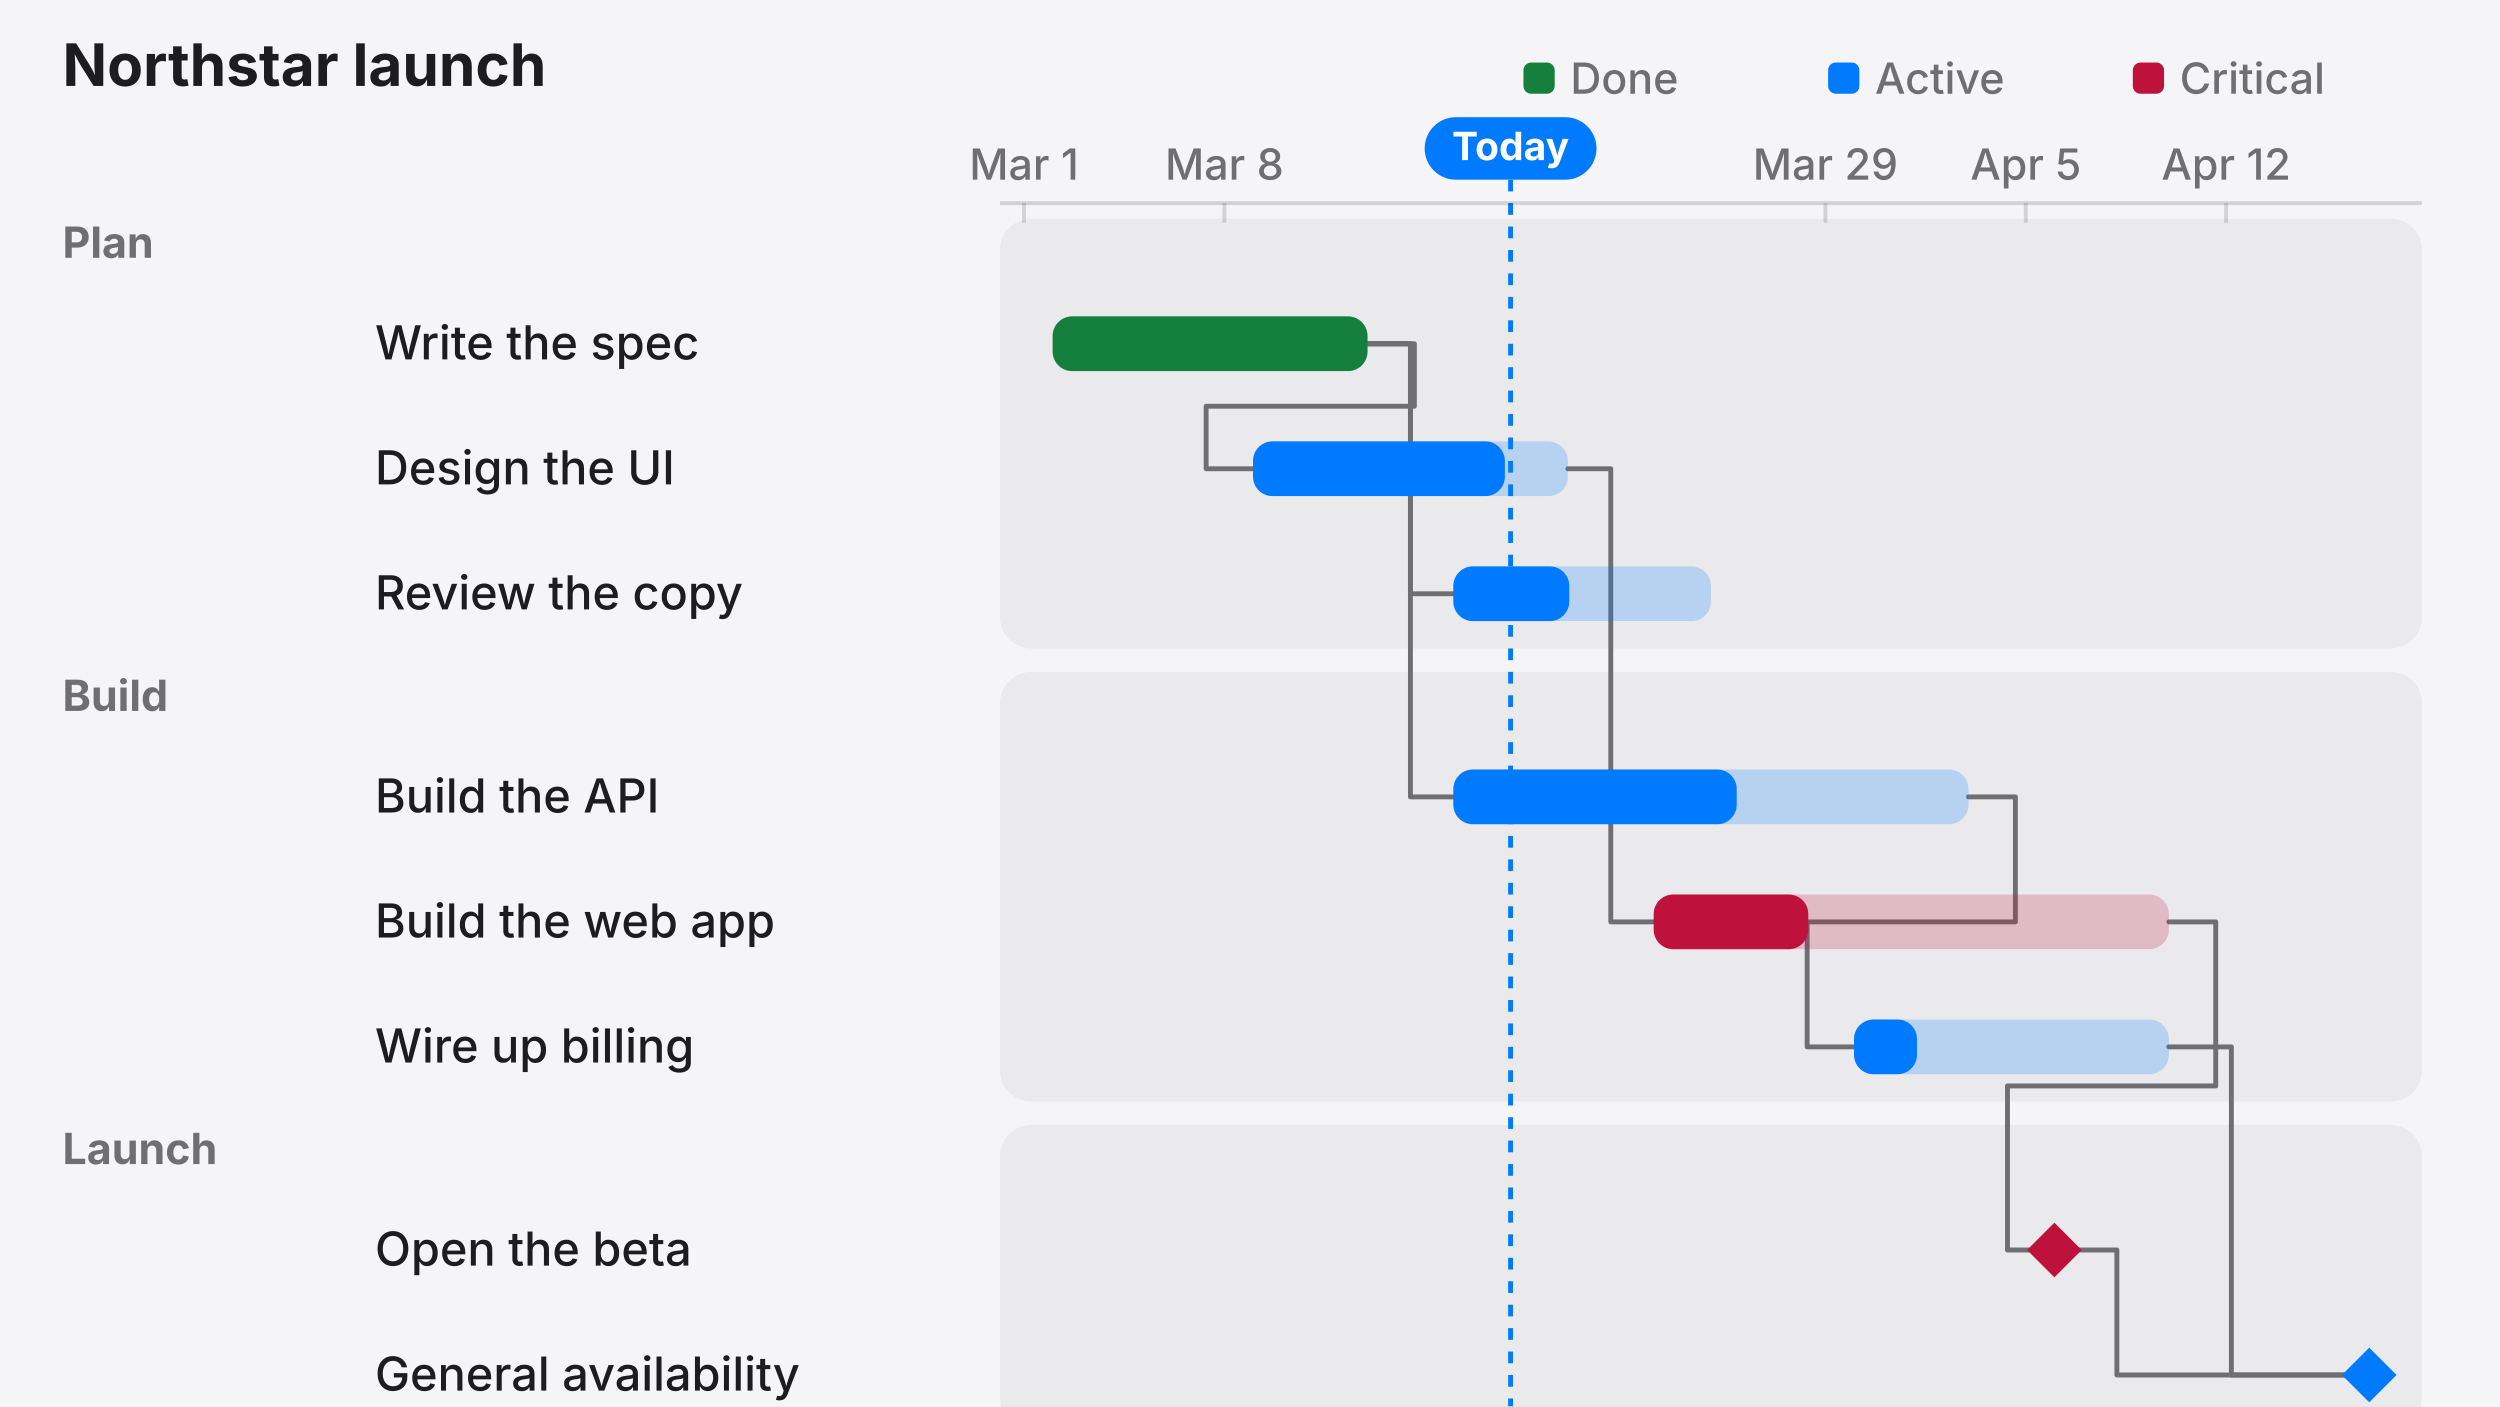
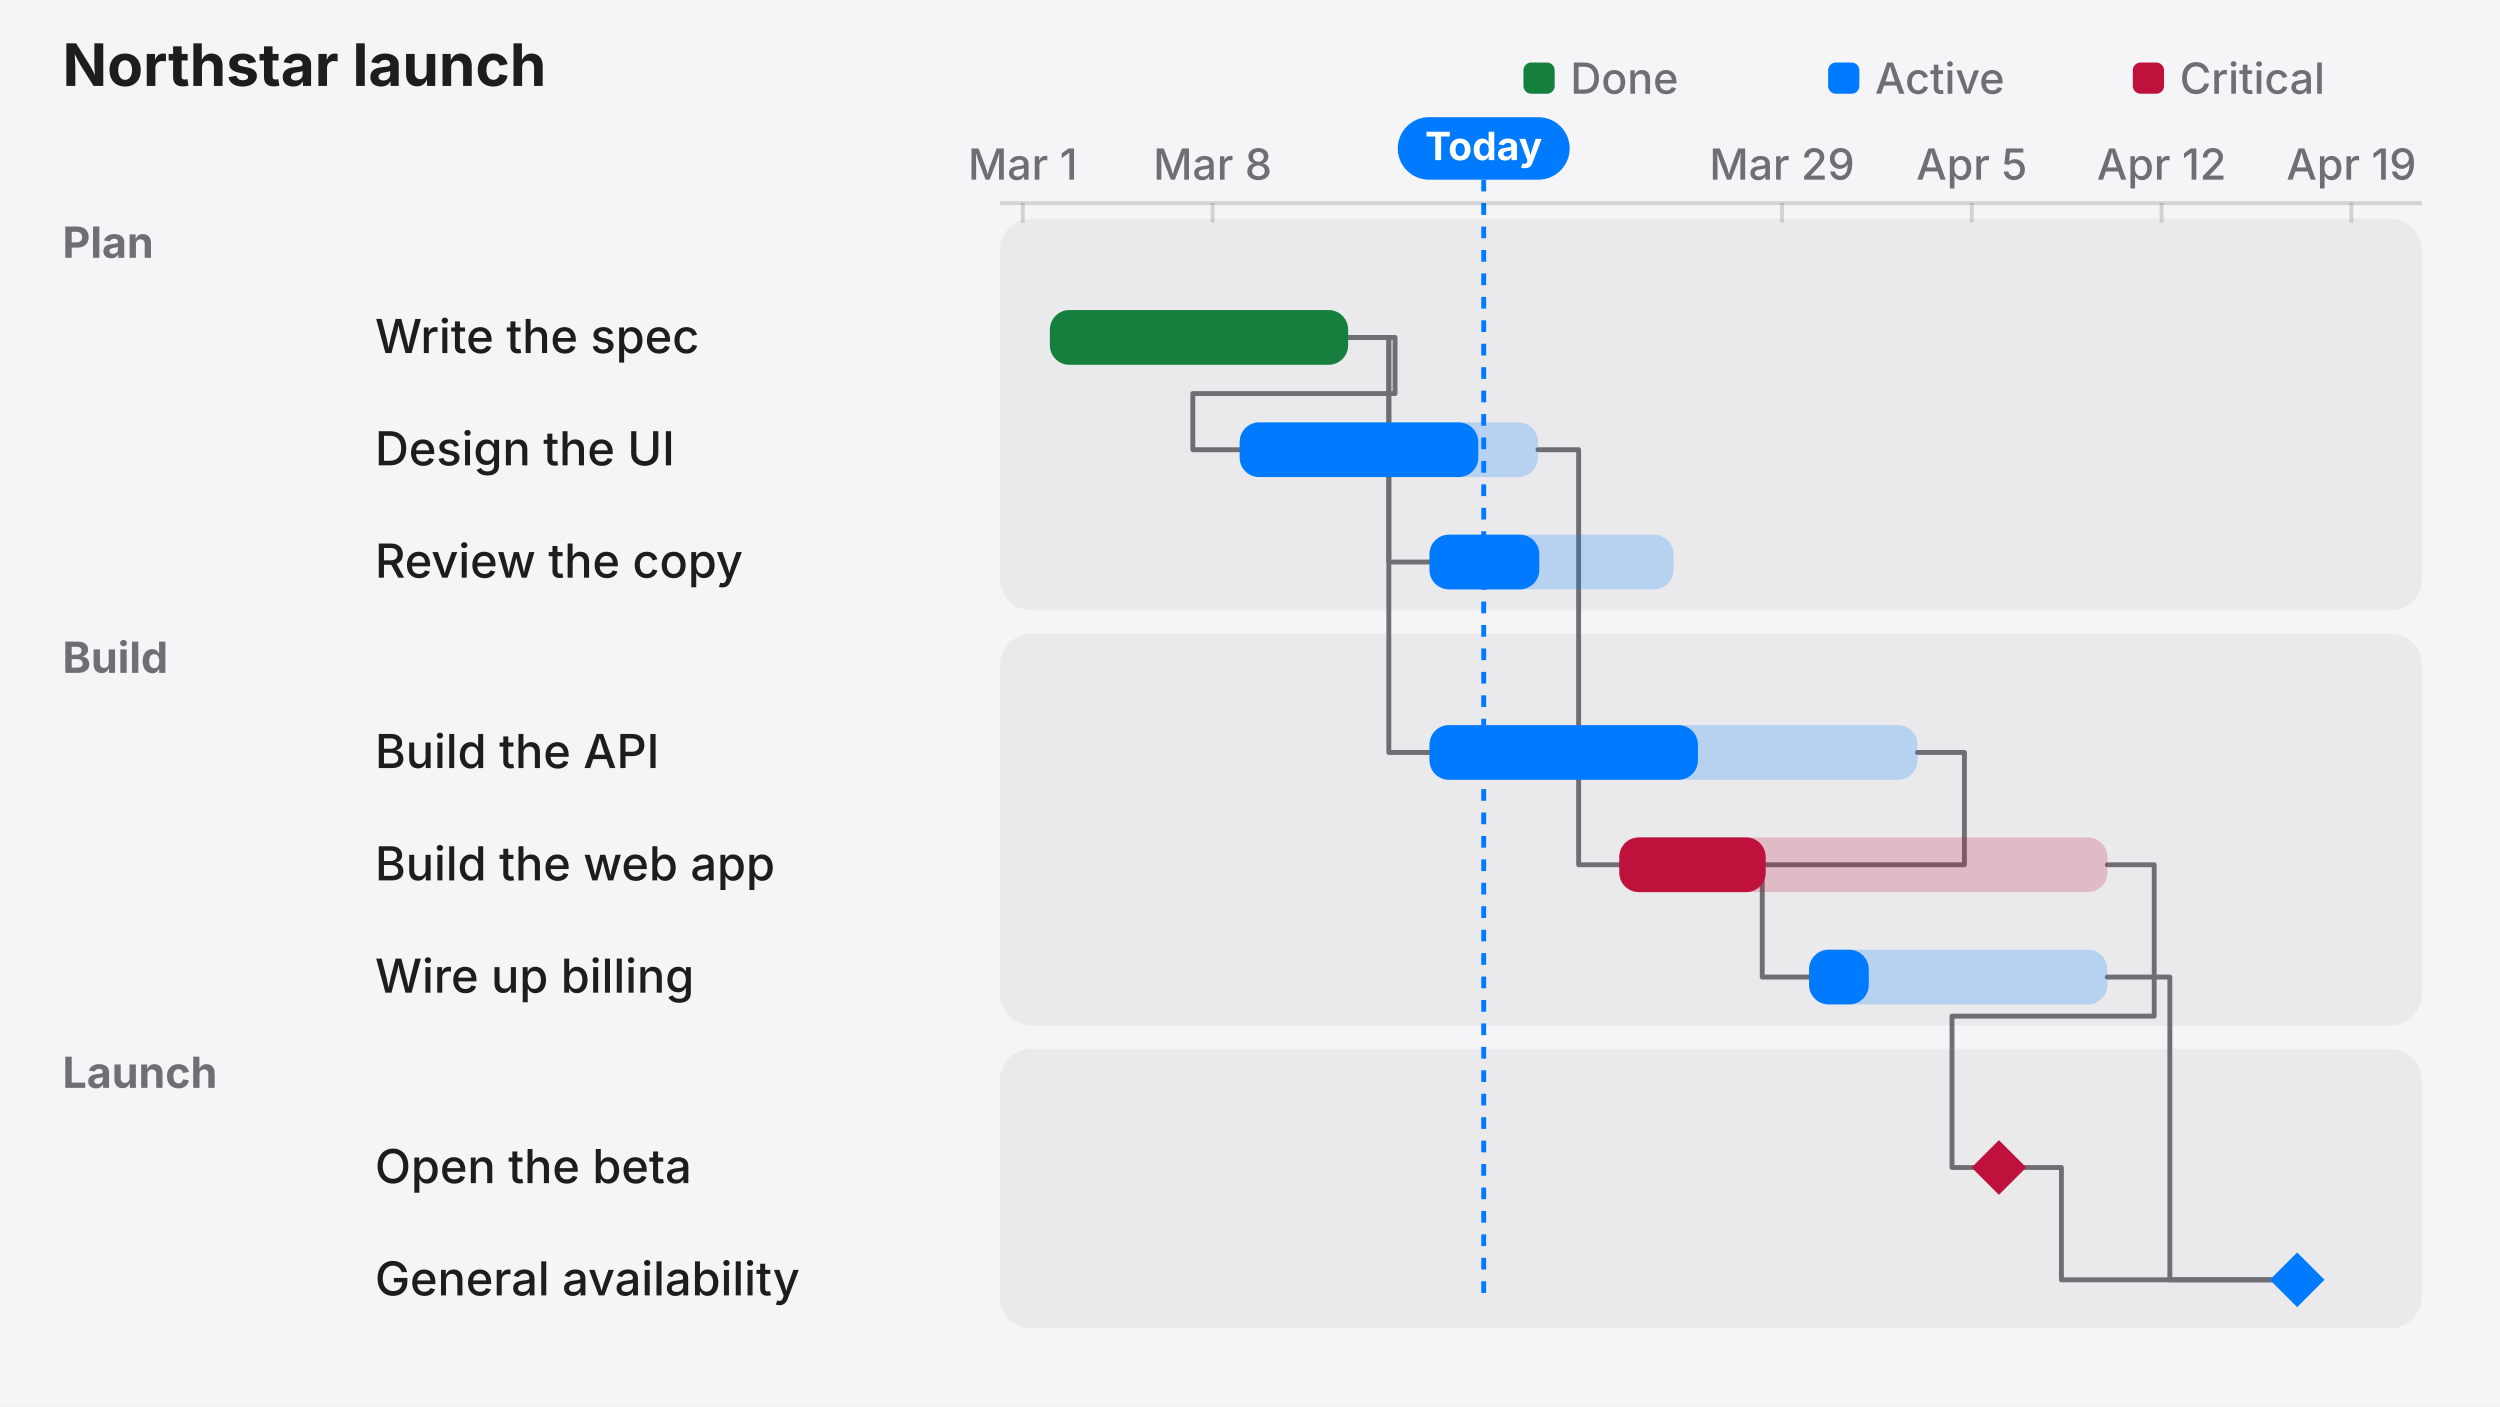
<svg xmlns="http://www.w3.org/2000/svg" width="640" height="360" viewBox="0 0 640 360" role="img" aria-label="The Northstar launch is in build. The web app is critical, beta is 6 April, and general availability is 17 April." class="ck-chart" data-ck-type="gantt" data-ck-renderer="gantt" data-ck-id="ck1h16coe" style="color-scheme:light;font-family:Inter, sans-serif;font-variant-numeric:tabular-nums;font-feature-settings:'tnum'">
  <rect width="100%" height="100%" fill="#f5f5f7" data-ck-card="1" />
  <rect width="100%" height="100%" fill="transparent" />
  <text x="16" y="22" text-anchor="start" fill="#1d1d1f" font-size="15" font-weight="650">Northstar launch</text>
  <rect x="390" y="16" width="8" height="8" rx="2" fill="#15803d" />
  <text x="402" y="24" text-anchor="start" fill="#6e6e73" font-size="11" font-weight="500">Done</text>
  <rect x="468" y="16" width="8" height="8" rx="2" fill="#007aff" />
  <text x="480" y="24" text-anchor="start" fill="#6e6e73" font-size="11" font-weight="500">Active</text>
  <rect x="546" y="16" width="8" height="8" rx="2" fill="#be123c" />
  <text x="558" y="24" text-anchor="start" fill="#6e6e73" font-size="11" font-weight="500">Critical</text>
  <text x="16" y="66" text-anchor="start" fill="#6e6e73" font-size="11" font-weight="650">Plan</text>
-   <rect x="256" y="56" width="364" height="110" rx="8" fill="rgba(0, 0, 0, 0.10)" fill-opacity="0.45" />
-   <text x="16" y="182" text-anchor="start" fill="#6e6e73" font-size="11" font-weight="650">Build</text>
-   <rect x="256" y="172" width="364" height="110" rx="8" fill="rgba(0, 0, 0, 0.10)" fill-opacity="0.45" />
-   <text x="16" y="298" text-anchor="start" fill="#6e6e73" font-size="11" font-weight="650">Launch</text>
-   <rect x="256" y="288" width="364" height="78" rx="8" fill="rgba(0, 0, 0, 0.10)" fill-opacity="0.45" />
-   <path d="M 350.08 88 H 362.08 V 104 H 308.77 V 120 H 320.77" fill="none" stroke="#6e6e73" stroke-width="1.25" stroke-linejoin="round" stroke-linecap="round" data-ck-mark="dependency" aria-label="Write the spec → Design the UI" />
-   <path d="M 350.08 88 H 361.07 V 152 H 372.06" fill="none" stroke="#6e6e73" stroke-width="1.25" stroke-linejoin="round" stroke-linecap="round" data-ck-mark="dependency" aria-label="Write the spec → Review the copy" />
-   <path d="M 350.08 88 H 361.07 V 204 H 372.06" fill="none" stroke="#6e6e73" stroke-width="1.25" stroke-linejoin="round" stroke-linecap="round" data-ck-mark="dependency" aria-label="Write the spec → Build the API" />
-   <path d="M 401.37 120 H 412.36 V 236 H 423.35" fill="none" stroke="#6e6e73" stroke-width="1.25" stroke-linejoin="round" stroke-linecap="round" data-ck-mark="dependency" aria-label="Design the UI → Build the web app" />
-   <path d="M 503.94 204 H 515.94 V 236 H 462.63 V 268 H 474.63" fill="none" stroke="#6e6e73" stroke-width="1.25" stroke-linejoin="round" stroke-linecap="round" data-ck-mark="dependency" aria-label="Build the API → Wire up billing" />
-   <path d="M 555.23 236 H 567.23 V 278 H 513.92 V 320 H 525.92" fill="none" stroke="#6e6e73" stroke-width="1.25" stroke-linejoin="round" stroke-linecap="round" data-ck-mark="dependency" aria-label="Build the web app → Open the beta" />
-   <path d="M 525.92 320 H 541.92 V 352 H 606.52" fill="none" stroke="#6e6e73" stroke-width="1.25" stroke-linejoin="round" stroke-linecap="round" data-ck-mark="dependency" aria-label="Open the beta → General availability" />
-   <path d="M 555.23 268 H 571.23 V 352 H 606.52" fill="none" stroke="#6e6e73" stroke-width="1.25" stroke-linejoin="round" stroke-linecap="round" data-ck-mark="dependency" aria-label="Wire up billing → General availability" />
-   <text x="96" y="92" text-anchor="start" fill="#1d1d1f" font-size="12" font-weight="500">Write the spec</text>
-   <rect x="269.48" y="81" width="80.6" height="14" rx="5" fill="#15803d" fill-opacity="0.22" />
-   <rect x="269.48" y="81" width="80.6" height="14" rx="5" fill="#15803d" data-ck-mark="bar" aria-label="Write the spec: Mar 2–Mar 13, done, 100%" />
-   <text x="96" y="124" text-anchor="start" fill="#1d1d1f" font-size="12" font-weight="500">Design the UI</text>
-   <rect x="320.77" y="113" width="80.6" height="14" rx="5" fill="#007aff" fill-opacity="0.22" />
-   <rect x="320.77" y="113" width="64.48" height="14" rx="5" fill="#007aff" data-ck-mark="bar" aria-label="Design the UI: Mar 9–Mar 20, active, 80%" />
-   <text x="96" y="156" text-anchor="start" fill="#1d1d1f" font-size="12" font-weight="500">Review the copy</text>
-   <rect x="372.06" y="145" width="65.94" height="14" rx="5" fill="#007aff" fill-opacity="0.22" />
-   <rect x="372.06" y="145" width="29.67" height="14" rx="5" fill="#007aff" data-ck-mark="bar" aria-label="Review the copy: Mar 16–Mar 25, active, 45%" />
-   <text x="96" y="208" text-anchor="start" fill="#1d1d1f" font-size="12" font-weight="500">Build the API</text>
-   <rect x="372.06" y="197" width="131.88" height="14" rx="5" fill="#007aff" fill-opacity="0.22" />
-   <rect x="372.06" y="197" width="72.54" height="14" rx="5" fill="#007aff" data-ck-mark="bar" aria-label="Build the API: Mar 16–Apr 3, active, 55%" />
-   <text x="96" y="240" text-anchor="start" fill="#1d1d1f" font-size="12" font-weight="500">Build the web app</text>
-   <rect x="423.35" y="229" width="131.88" height="14" rx="5" fill="#be123c" fill-opacity="0.22" />
-   <rect x="423.35" y="229" width="39.57" height="14" rx="5" fill="#be123c" data-ck-mark="bar" aria-label="Build the web app: Mar 23–Apr 10, crit, 30%" />
-   <text x="96" y="272" text-anchor="start" fill="#1d1d1f" font-size="12" font-weight="500">Wire up billing</text>
-   <rect x="474.63" y="261" width="80.6" height="14" rx="5" fill="#007aff" fill-opacity="0.22" />
-   <rect x="474.63" y="261" width="16.12" height="14" rx="5" fill="#007aff" data-ck-mark="bar" aria-label="Wire up billing: Mar 30–Apr 10, active, 20%" />
-   <text x="96" y="324" text-anchor="start" fill="#1d1d1f" font-size="12" font-weight="500">Open the beta</text>
-   <polygon points="525.92,313 532.92,320 525.92,327 518.92,320" fill="#be123c" data-ck-mark="milestone" aria-label="Open the beta: Apr 6, crit" />
-   <text x="96" y="356" text-anchor="start" fill="#1d1d1f" font-size="12" font-weight="500">General availability</text>
-   <polygon points="606.52,345 613.52,352 606.52,359 599.52,352" fill="#007aff" data-ck-mark="milestone" aria-label="General availability: Apr 17" />
-   <line x1="386.71" y1="46" x2="386.71" y2="360" stroke="#007aff" stroke-width="1.25" stroke-dasharray="3 3" data-ck-mark="today" aria-label="Today, Mar 18" />
-   <rect x="364.71" y="30" width="44" height="16" rx="8" fill="#007aff" />
-   <text x="386.71" y="41" text-anchor="middle" fill="#fff" font-size="10" font-weight="650">Today</text>
+   <rect x="256" y="56" width="364" height="100.25" rx="8" fill="rgba(0, 0, 0, 0.10)" fill-opacity="0.45" />
+   <text x="16" y="172.25" text-anchor="start" fill="#6e6e73" font-size="11" font-weight="650">Build</text>
+   <rect x="256" y="162.25" width="364" height="100.25" rx="8" fill="rgba(0, 0, 0, 0.10)" fill-opacity="0.45" />
+   <text x="16" y="278.5" text-anchor="start" fill="#6e6e73" font-size="11" font-weight="650">Launch</text>
+   <rect x="256" y="268.5" width="364" height="71.5" rx="8" fill="rgba(0, 0, 0, 0.10)" fill-opacity="0.45" />
+   <path d="M 345.13 86.38 H 357.13 V 100.75 H 305.36 V 115.13 H 317.36" fill="none" stroke="#6e6e73" stroke-width="1.25" stroke-linejoin="round" stroke-linecap="round" data-ck-mark="dependency" aria-label="Write the spec → Design the UI" />
+   <path d="M 345.13 86.38 H 355.54 V 143.88 H 365.95" fill="none" stroke="#6e6e73" stroke-width="1.25" stroke-linejoin="round" stroke-linecap="round" data-ck-mark="dependency" aria-label="Write the spec → Review the copy" />
+   <path d="M 345.13 86.38 H 355.54 V 192.63 H 365.95" fill="none" stroke="#6e6e73" stroke-width="1.25" stroke-linejoin="round" stroke-linecap="round" data-ck-mark="dependency" aria-label="Write the spec → Build the API" />
+   <path d="M 393.71 115.13 H 404.13 V 221.38 H 414.54" fill="none" stroke="#6e6e73" stroke-width="1.25" stroke-linejoin="round" stroke-linecap="round" data-ck-mark="dependency" aria-label="Design the UI → Build the web app" />
+   <path d="M 490.89 192.63 H 502.89 V 221.38 H 451.13 V 250.13 H 463.13" fill="none" stroke="#6e6e73" stroke-width="1.25" stroke-linejoin="round" stroke-linecap="round" data-ck-mark="dependency" aria-label="Build the API → Wire up billing" />
+   <path d="M 539.48 221.38 H 551.48 V 260.13 H 499.72 V 298.88 H 511.72" fill="none" stroke="#6e6e73" stroke-width="1.25" stroke-linejoin="round" stroke-linecap="round" data-ck-mark="dependency" aria-label="Build the web app → Open the beta" />
+   <path d="M 511.72 298.88 H 527.72 V 327.63 H 588.07" fill="none" stroke="#6e6e73" stroke-width="1.25" stroke-linejoin="round" stroke-linecap="round" data-ck-mark="dependency" aria-label="Open the beta → General availability" />
+   <path d="M 539.48 250.13 H 555.48 V 327.63 H 588.07" fill="none" stroke="#6e6e73" stroke-width="1.25" stroke-linejoin="round" stroke-linecap="round" data-ck-mark="dependency" aria-label="Wire up billing → General availability" />
+   <text x="96" y="90.38" text-anchor="start" fill="#1d1d1f" font-size="12" font-weight="500">Write the spec</text>
+   <rect x="268.77" y="79.38" width="76.35" height="14" rx="5" fill="#15803d" fill-opacity="0.22" />
+   <rect x="268.77" y="79.38" width="76.35" height="14" rx="5" fill="#15803d" data-ck-mark="bar" aria-label="Write the spec: Mar 2–Mar 13, done, 100%" />
+   <text x="96" y="119.13" text-anchor="start" fill="#1d1d1f" font-size="12" font-weight="500">Design the UI</text>
+   <rect x="317.36" y="108.13" width="76.35" height="14" rx="5" fill="#007aff" fill-opacity="0.22" />
+   <rect x="317.36" y="108.13" width="61.08" height="14" rx="5" fill="#007aff" data-ck-mark="bar" aria-label="Design the UI: Mar 9–Mar 20, active, 80%" />
+   <text x="96" y="147.88" text-anchor="start" fill="#1d1d1f" font-size="12" font-weight="500">Review the copy</text>
+   <rect x="365.95" y="136.88" width="62.47" height="14" rx="5" fill="#007aff" fill-opacity="0.22" />
+   <rect x="365.95" y="136.88" width="28.11" height="14" rx="5" fill="#007aff" data-ck-mark="bar" aria-label="Review the copy: Mar 16–Mar 25, active, 45%" />
+   <text x="96" y="196.63" text-anchor="start" fill="#1d1d1f" font-size="12" font-weight="500">Build the API</text>
+   <rect x="365.95" y="185.63" width="124.94" height="14" rx="5" fill="#007aff" fill-opacity="0.22" />
+   <rect x="365.95" y="185.63" width="68.72" height="14" rx="5" fill="#007aff" data-ck-mark="bar" aria-label="Build the API: Mar 16–Apr 3, active, 55%" />
+   <text x="96" y="225.38" text-anchor="start" fill="#1d1d1f" font-size="12" font-weight="500">Build the web app</text>
+   <rect x="414.54" y="214.38" width="124.94" height="14" rx="5" fill="#be123c" fill-opacity="0.22" />
+   <rect x="414.54" y="214.38" width="37.48" height="14" rx="5" fill="#be123c" data-ck-mark="bar" aria-label="Build the web app: Mar 23–Apr 10, crit, 30%" />
+   <text x="96" y="254.13" text-anchor="start" fill="#1d1d1f" font-size="12" font-weight="500">Wire up billing</text>
+   <rect x="463.13" y="243.13" width="76.35" height="14" rx="5" fill="#007aff" fill-opacity="0.22" />
+   <rect x="463.13" y="243.13" width="15.27" height="14" rx="5" fill="#007aff" data-ck-mark="bar" aria-label="Wire up billing: Mar 30–Apr 10, active, 20%" />
+   <text x="96" y="302.88" text-anchor="start" fill="#1d1d1f" font-size="12" font-weight="500">Open the beta</text>
+   <polygon points="511.72,291.88 518.72,298.88 511.72,305.88 504.72,298.88" fill="#be123c" data-ck-mark="milestone" aria-label="Open the beta: Apr 6, crit" />
+   <text x="96" y="331.63" text-anchor="start" fill="#1d1d1f" font-size="12" font-weight="500">General availability</text>
+   <polygon points="588.07,320.63 595.07,327.63 588.07,334.63 581.07,327.63" fill="#007aff" data-ck-mark="milestone" aria-label="General availability: Apr 17" />
+   <line x1="379.83" y1="46" x2="379.83" y2="334" stroke="#007aff" stroke-width="1.25" stroke-dasharray="3 3" data-ck-mark="today" aria-label="Today, Mar 18" />
+   <rect x="357.83" y="30" width="44" height="16" rx="8" fill="#007aff" />
+   <text x="379.83" y="41" text-anchor="middle" fill="#fff" font-size="10" font-weight="650">Today</text>
  <line x1="256" y1="52" x2="620" y2="52" stroke="rgba(0, 0, 0, 0.14)" />
-   <line x1="262.15" y1="52" x2="262.15" y2="57" stroke="rgba(0, 0, 0, 0.14)" />
-   <text x="262.15" y="46" text-anchor="middle" fill="#6e6e73" font-size="11" font-weight="500">Mar 1</text>
-   <line x1="313.44" y1="52" x2="313.44" y2="57" stroke="rgba(0, 0, 0, 0.14)" />
-   <text x="313.44" y="46" text-anchor="middle" fill="#6e6e73" font-size="11" font-weight="500">Mar 8</text>
-   <line x1="467.31" y1="52" x2="467.31" y2="57" stroke="rgba(0, 0, 0, 0.14)" />
-   <text x="467.31" y="46" text-anchor="middle" fill="#6e6e73" font-size="11" font-weight="500">Mar 29</text>
-   <line x1="518.6" y1="52" x2="518.6" y2="57" stroke="rgba(0, 0, 0, 0.14)" />
-   <text x="518.6" y="46" text-anchor="middle" fill="#6e6e73" font-size="11" font-weight="500">Apr 5</text>
-   <line x1="569.88" y1="52" x2="569.88" y2="57" stroke="rgba(0, 0, 0, 0.14)" />
-   <text x="569.88" y="46" text-anchor="middle" fill="#6e6e73" font-size="11" font-weight="500">Apr 12</text>
+   <line x1="261.83" y1="52" x2="261.83" y2="57" stroke="rgba(0, 0, 0, 0.14)" />
+   <text x="261.83" y="46" text-anchor="middle" fill="#6e6e73" font-size="11" font-weight="500">Mar 1</text>
+   <line x1="310.42" y1="52" x2="310.42" y2="57" stroke="rgba(0, 0, 0, 0.14)" />
+   <text x="310.42" y="46" text-anchor="middle" fill="#6e6e73" font-size="11" font-weight="500">Mar 8</text>
+   <line x1="456.19" y1="52" x2="456.19" y2="57" stroke="rgba(0, 0, 0, 0.14)" />
+   <text x="456.19" y="46" text-anchor="middle" fill="#6e6e73" font-size="11" font-weight="500">Mar 29</text>
+   <line x1="504.77" y1="52" x2="504.77" y2="57" stroke="rgba(0, 0, 0, 0.14)" />
+   <text x="504.77" y="46" text-anchor="middle" fill="#6e6e73" font-size="11" font-weight="500">Apr 5</text>
+   <line x1="553.36" y1="52" x2="553.36" y2="57" stroke="rgba(0, 0, 0, 0.14)" />
+   <text x="553.36" y="46" text-anchor="middle" fill="#6e6e73" font-size="11" font-weight="500">Apr 12</text>
+   <line x1="601.95" y1="52" x2="601.95" y2="57" stroke="rgba(0, 0, 0, 0.14)" />
+   <text x="601.95" y="46" text-anchor="middle" fill="#6e6e73" font-size="11" font-weight="500">Apr 19</text>
</svg>
